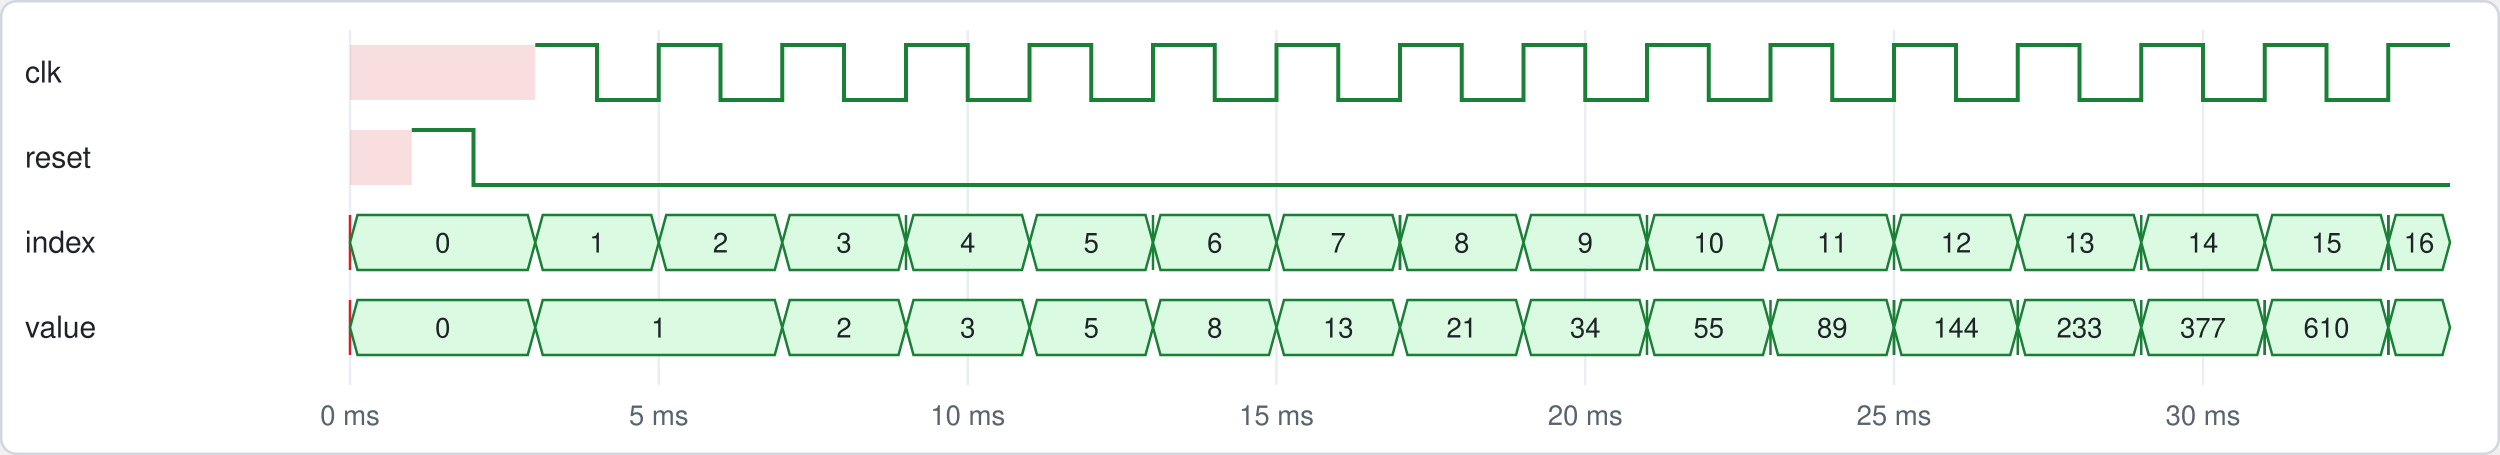
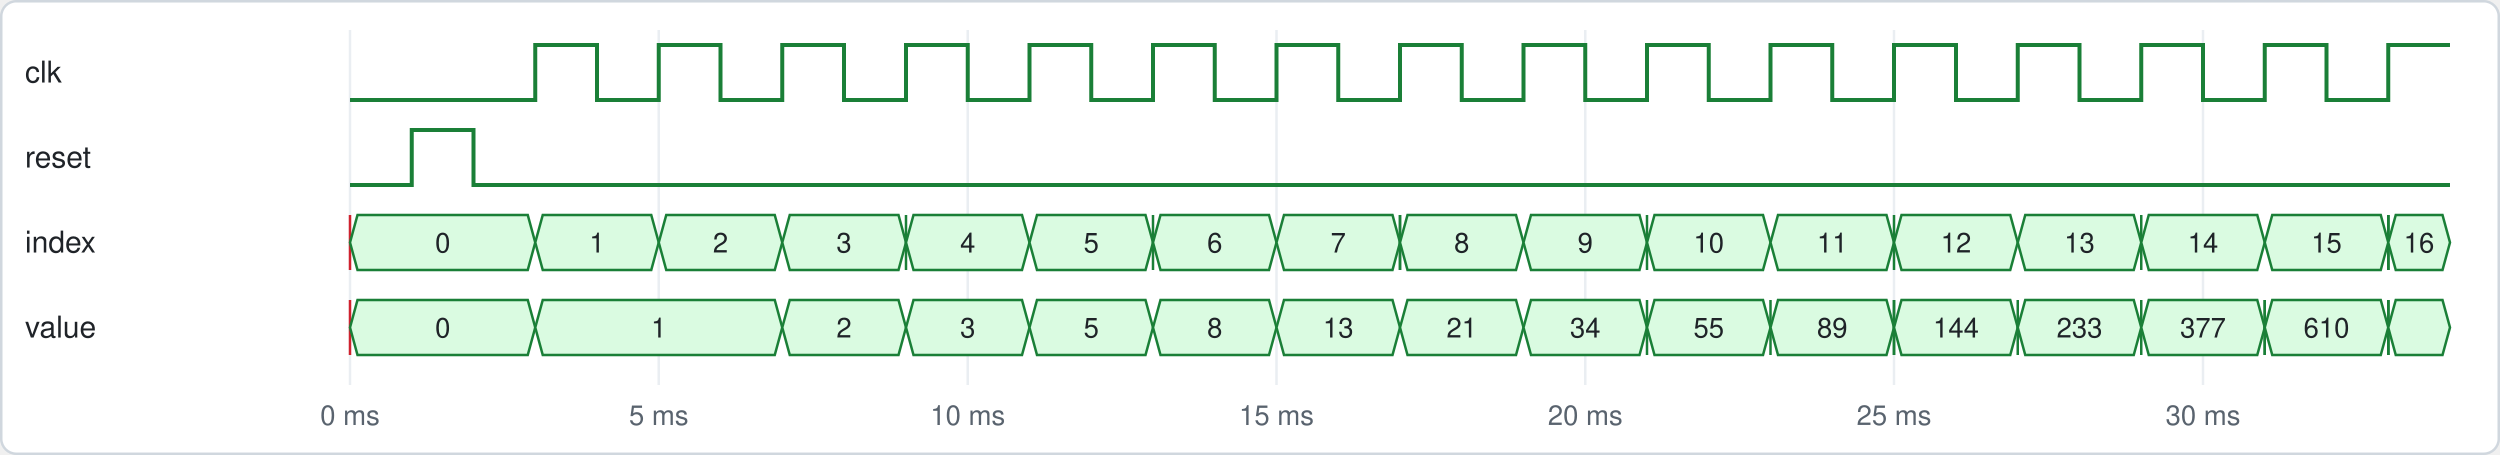
<svg xmlns="http://www.w3.org/2000/svg" width="1000" height="182" viewBox="0 0 1000 182" font-family="Helvetica, Arial, sans-serif" font-size="12">
  <rect x="0.5" y="0.5" width="999" height="181" rx="6" fill="#ffffff" stroke="#d0d7de" />
  <line x1="140.0" y1="12" x2="140.0" y2="154" stroke="#eaeef2" />
  <text x="140.0" y="170" text-anchor="middle" fill="#59636e" font-size="11">0 ms</text>
  <line x1="263.5" y1="12" x2="263.5" y2="154" stroke="#eaeef2" />
  <text x="263.5" y="170" text-anchor="middle" fill="#59636e" font-size="11">5 ms</text>
  <line x1="387.1" y1="12" x2="387.1" y2="154" stroke="#eaeef2" />
  <text x="387.1" y="170" text-anchor="middle" fill="#59636e" font-size="11">10 ms</text>
  <line x1="510.6" y1="12" x2="510.6" y2="154" stroke="#eaeef2" />
  <text x="510.6" y="170" text-anchor="middle" fill="#59636e" font-size="11">15 ms</text>
  <line x1="634.1" y1="12" x2="634.1" y2="154" stroke="#eaeef2" />
  <text x="634.1" y="170" text-anchor="middle" fill="#59636e" font-size="11">20 ms</text>
  <line x1="757.6" y1="12" x2="757.6" y2="154" stroke="#eaeef2" />
  <text x="757.6" y="170" text-anchor="middle" fill="#59636e" font-size="11">25 ms</text>
  <line x1="881.2" y1="12" x2="881.2" y2="154" stroke="#eaeef2" />
  <text x="881.2" y="170" text-anchor="middle" fill="#59636e" font-size="11">30 ms</text>
  <text x="10" y="33.0" fill="#1f2328">clk</text>
-   <rect x="140.0" y="18.0" width="74.1" height="22" fill="#cf222e" fill-opacity="0.15" />
-   <polyline points="214.1,18.0 238.8,18.0 238.8,40.0 263.5,40.0 263.5,18.0 288.2,18.0 288.2,40.0 312.9,40.0 312.9,18.0 337.6,18.0 337.6,40.0 362.4,40.0 362.4,18.0 387.1,18.0 387.1,40.0 411.8,40.0 411.8,18.0 436.5,18.0 436.5,40.0 461.2,40.0 461.2,18.0 485.9,18.0 485.9,40.0 510.6,40.0 510.6,18.0 535.3,18.0 535.3,40.0 560.0,40.0 560.0,18.0 584.7,18.0 584.7,40.0 609.4,40.0 609.4,18.0 634.1,18.0 634.1,40.0 658.8,40.0 658.8,18.0 683.5,18.0 683.5,40.0 708.2,40.0 708.2,18.0 732.9,18.0 732.9,40.0 757.6,40.0 757.6,18.0 782.4,18.0 782.4,40.0 807.1,40.0 807.1,18.0 831.8,18.0 831.8,40.0 856.5,40.0 856.5,18.0 881.2,18.0 881.2,40.0 905.9,40.0 905.9,18.0 930.6,18.0 930.6,40.0 955.3,40.0 955.3,18.0 980.0,18.0" fill="none" stroke="#1a7f37" stroke-width="1.6" />
+   <polyline points="140.0,40.0 214.1,40.0 214.1,18.0 238.8,18.0 238.8,40.0 263.5,40.0 263.5,18.0 288.2,18.0 288.2,40.0 312.9,40.0 312.9,18.0 337.6,18.0 337.6,40.0 362.4,40.0 362.4,18.0 387.1,18.0 387.1,40.0 411.8,40.0 411.8,18.0 436.5,18.0 436.5,40.0 461.2,40.0 461.2,18.0 485.9,18.0 485.9,40.0 510.6,40.0 510.6,18.0 535.3,18.0 535.3,40.0 560.0,40.0 560.0,18.0 584.7,18.0 584.7,40.0 609.4,40.0 609.4,18.0 634.1,18.0 634.1,40.0 658.8,40.0 658.8,18.0 683.5,18.0 683.5,40.0 708.2,40.0 708.2,18.0 732.9,18.0 732.9,40.0 757.6,40.0 757.6,18.0 782.4,18.0 782.4,40.0 807.1,40.0 807.1,18.0 831.8,18.0 831.8,40.0 856.5,40.0 856.5,18.0 881.2,18.0 881.2,40.0 905.9,40.0 905.9,18.0 930.6,18.0 930.6,40.0 955.3,40.0 955.3,18.0 980.0,18.0" fill="none" stroke="#1a7f37" stroke-width="1.6" />
  <text x="10" y="67.0" fill="#1f2328">reset</text>
-   <rect x="140.0" y="52.0" width="24.7" height="22" fill="#cf222e" fill-opacity="0.15" />
-   <polyline points="164.7,52.0 189.4,52.0 189.4,74.0 980.0,74.0" fill="none" stroke="#1a7f37" stroke-width="1.6" />
+   <polyline points="140.0,74.0 164.7,74.0 164.7,52.0 189.4,52.0 189.4,74.0 980.0,74.0" fill="none" stroke="#1a7f37" stroke-width="1.6" />
  <text x="10" y="101.0" fill="#1f2328">index</text>
  <polygon points="140.0,97.0 140.0,86.0 140.0,86.0 140.0,97.0 140.0,108.0 140.0,108.0" fill="#ffebe9" stroke="#cf222e" stroke-width="1" />
  <polygon points="140.0,97.0 143.0,86.0 211.1,86.0 214.1,97.0 211.1,108.0 143.0,108.0" fill="#dafbe1" stroke="#1a7f37" stroke-width="1" />
  <text x="177.1" y="101.0" text-anchor="middle" fill="#1f2328" font-size="11">0</text>
  <polygon points="214.1,97.0 217.1,86.0 260.5,86.0 263.5,97.0 260.5,108.0 217.1,108.0" fill="#dafbe1" stroke="#1a7f37" stroke-width="1" />
  <text x="238.8" y="101.0" text-anchor="middle" fill="#1f2328" font-size="11">1</text>
  <polygon points="263.5,97.0 266.5,86.0 309.9,86.0 312.9,97.0 309.9,108.0 266.5,108.0" fill="#dafbe1" stroke="#1a7f37" stroke-width="1" />
  <text x="288.2" y="101.0" text-anchor="middle" fill="#1f2328" font-size="11">2</text>
  <polygon points="312.9,97.0 315.9,86.0 359.4,86.0 362.4,97.0 359.4,108.0 315.9,108.0" fill="#dafbe1" stroke="#1a7f37" stroke-width="1" />
  <text x="337.6" y="101.0" text-anchor="middle" fill="#1f2328" font-size="11">3</text>
  <polygon points="362.4,97.0 362.4,86.0 362.4,86.0 362.4,97.0 362.4,108.0 362.4,108.0" fill="#dafbe1" stroke="#1a7f37" stroke-width="1" />
  <polygon points="362.4,97.0 365.4,86.0 408.8,86.0 411.8,97.0 408.8,108.0 365.4,108.0" fill="#dafbe1" stroke="#1a7f37" stroke-width="1" />
  <text x="387.1" y="101.0" text-anchor="middle" fill="#1f2328" font-size="11">4</text>
  <polygon points="411.8,97.0 414.8,86.0 458.2,86.0 461.2,97.0 458.2,108.0 414.8,108.0" fill="#dafbe1" stroke="#1a7f37" stroke-width="1" />
  <text x="436.5" y="101.0" text-anchor="middle" fill="#1f2328" font-size="11">5</text>
  <polygon points="461.2,97.0 461.2,86.0 461.2,86.0 461.2,97.0 461.2,108.0 461.2,108.0" fill="#dafbe1" stroke="#1a7f37" stroke-width="1" />
  <polygon points="461.2,97.0 464.2,86.0 507.6,86.0 510.6,97.0 507.6,108.0 464.2,108.0" fill="#dafbe1" stroke="#1a7f37" stroke-width="1" />
  <text x="485.9" y="101.0" text-anchor="middle" fill="#1f2328" font-size="11">6</text>
  <polygon points="510.6,97.0 513.6,86.0 557.0,86.0 560.0,97.0 557.0,108.0 513.6,108.0" fill="#dafbe1" stroke="#1a7f37" stroke-width="1" />
  <text x="535.3" y="101.0" text-anchor="middle" fill="#1f2328" font-size="11">7</text>
  <polygon points="560.0,97.0 560.0,86.0 560.0,86.0 560.0,97.0 560.0,108.0 560.0,108.0" fill="#dafbe1" stroke="#1a7f37" stroke-width="1" />
  <polygon points="560.0,97.0 560.0,86.0 560.0,86.0 560.0,97.0 560.0,108.0 560.0,108.0" fill="#dafbe1" stroke="#1a7f37" stroke-width="1" />
  <polygon points="560.0,97.0 563.0,86.0 606.4,86.0 609.4,97.0 606.4,108.0 563.0,108.0" fill="#dafbe1" stroke="#1a7f37" stroke-width="1" />
  <text x="584.7" y="101.0" text-anchor="middle" fill="#1f2328" font-size="11">8</text>
  <polygon points="609.4,97.0 612.4,86.0 655.8,86.0 658.8,97.0 655.8,108.0 612.4,108.0" fill="#dafbe1" stroke="#1a7f37" stroke-width="1" />
  <text x="634.1" y="101.0" text-anchor="middle" fill="#1f2328" font-size="11">9</text>
  <polygon points="658.8,97.0 658.8,86.0 658.8,86.0 658.8,97.0 658.8,108.0 658.8,108.0" fill="#dafbe1" stroke="#1a7f37" stroke-width="1" />
  <polygon points="658.8,97.0 661.8,86.0 705.2,86.0 708.2,97.0 705.2,108.0 661.8,108.0" fill="#dafbe1" stroke="#1a7f37" stroke-width="1" />
  <text x="683.5" y="101.0" text-anchor="middle" fill="#1f2328" font-size="11">10</text>
  <polygon points="708.2,97.0 711.2,86.0 754.6,86.0 757.6,97.0 754.6,108.0 711.2,108.0" fill="#dafbe1" stroke="#1a7f37" stroke-width="1" />
  <text x="732.9" y="101.0" text-anchor="middle" fill="#1f2328" font-size="11">11</text>
  <polygon points="757.6,97.0 757.6,86.0 757.6,86.0 757.6,97.0 757.6,108.0 757.6,108.0" fill="#dafbe1" stroke="#1a7f37" stroke-width="1" />
  <polygon points="757.6,97.0 760.6,86.0 804.1,86.0 807.1,97.0 804.1,108.0 760.6,108.0" fill="#dafbe1" stroke="#1a7f37" stroke-width="1" />
  <text x="782.4" y="101.0" text-anchor="middle" fill="#1f2328" font-size="11">12</text>
  <polygon points="807.1,97.0 810.1,86.0 853.5,86.0 856.5,97.0 853.5,108.0 810.1,108.0" fill="#dafbe1" stroke="#1a7f37" stroke-width="1" />
  <text x="831.8" y="101.0" text-anchor="middle" fill="#1f2328" font-size="11">13</text>
  <polygon points="856.5,97.0 856.5,86.0 856.5,86.0 856.5,97.0 856.5,108.0 856.5,108.0" fill="#dafbe1" stroke="#1a7f37" stroke-width="1" />
  <polygon points="856.5,97.0 859.5,86.0 902.9,86.0 905.9,97.0 902.9,108.0 859.5,108.0" fill="#dafbe1" stroke="#1a7f37" stroke-width="1" />
  <text x="881.2" y="101.0" text-anchor="middle" fill="#1f2328" font-size="11">14</text>
  <polygon points="905.9,97.0 908.9,86.0 952.3,86.0 955.3,97.0 952.3,108.0 908.9,108.0" fill="#dafbe1" stroke="#1a7f37" stroke-width="1" />
  <text x="930.6" y="101.0" text-anchor="middle" fill="#1f2328" font-size="11">15</text>
  <polygon points="955.3,97.0 955.3,86.0 955.3,86.0 955.3,97.0 955.3,108.0 955.3,108.0" fill="#dafbe1" stroke="#1a7f37" stroke-width="1" />
  <polygon points="955.3,97.0 955.3,86.0 955.3,86.0 955.3,97.0 955.3,108.0 955.3,108.0" fill="#dafbe1" stroke="#1a7f37" stroke-width="1" />
  <polygon points="955.3,97.0 955.3,86.0 955.3,86.0 955.3,97.0 955.3,108.0 955.3,108.0" fill="#dafbe1" stroke="#1a7f37" stroke-width="1" />
  <polygon points="955.3,97.0 958.3,86.0 977.0,86.0 980.0,97.0 977.0,108.0 958.3,108.0" fill="#dafbe1" stroke="#1a7f37" stroke-width="1" />
  <text x="967.6" y="101.0" text-anchor="middle" fill="#1f2328" font-size="11">16</text>
  <text x="10" y="135.0" fill="#1f2328">value</text>
  <polygon points="140.0,131.0 140.0,120.0 140.0,120.0 140.0,131.0 140.0,142.0 140.0,142.0" fill="#ffebe9" stroke="#cf222e" stroke-width="1" />
  <polygon points="140.0,131.0 143.0,120.0 211.1,120.0 214.1,131.0 211.1,142.0 143.0,142.0" fill="#dafbe1" stroke="#1a7f37" stroke-width="1" />
  <text x="177.1" y="135.0" text-anchor="middle" fill="#1f2328" font-size="11">0</text>
  <polygon points="214.1,131.0 217.1,120.0 309.9,120.0 312.9,131.0 309.9,142.0 217.1,142.0" fill="#dafbe1" stroke="#1a7f37" stroke-width="1" />
  <text x="263.5" y="135.0" text-anchor="middle" fill="#1f2328" font-size="11">1</text>
  <polygon points="312.9,131.0 315.9,120.0 359.4,120.0 362.4,131.0 359.4,142.0 315.9,142.0" fill="#dafbe1" stroke="#1a7f37" stroke-width="1" />
  <text x="337.6" y="135.0" text-anchor="middle" fill="#1f2328" font-size="11">2</text>
  <polygon points="362.4,131.0 365.4,120.0 408.8,120.0 411.8,131.0 408.8,142.0 365.4,142.0" fill="#dafbe1" stroke="#1a7f37" stroke-width="1" />
  <text x="387.1" y="135.0" text-anchor="middle" fill="#1f2328" font-size="11">3</text>
  <polygon points="411.8,131.0 414.8,120.0 458.2,120.0 461.2,131.0 458.2,142.0 414.8,142.0" fill="#dafbe1" stroke="#1a7f37" stroke-width="1" />
  <text x="436.5" y="135.0" text-anchor="middle" fill="#1f2328" font-size="11">5</text>
  <polygon points="461.2,131.0 464.2,120.0 507.6,120.0 510.6,131.0 507.6,142.0 464.2,142.0" fill="#dafbe1" stroke="#1a7f37" stroke-width="1" />
  <text x="485.9" y="135.0" text-anchor="middle" fill="#1f2328" font-size="11">8</text>
  <polygon points="510.6,131.0 513.6,120.0 557.0,120.0 560.0,131.0 557.0,142.0 513.6,142.0" fill="#dafbe1" stroke="#1a7f37" stroke-width="1" />
  <text x="535.3" y="135.0" text-anchor="middle" fill="#1f2328" font-size="11">13</text>
  <polygon points="560.0,131.0 563.0,120.0 606.4,120.0 609.4,131.0 606.4,142.0 563.0,142.0" fill="#dafbe1" stroke="#1a7f37" stroke-width="1" />
  <text x="584.7" y="135.0" text-anchor="middle" fill="#1f2328" font-size="11">21</text>
  <polygon points="609.4,131.0 612.4,120.0 655.8,120.0 658.8,131.0 655.8,142.0 612.4,142.0" fill="#dafbe1" stroke="#1a7f37" stroke-width="1" />
  <text x="634.1" y="135.0" text-anchor="middle" fill="#1f2328" font-size="11">34</text>
  <polygon points="658.8,131.0 658.8,120.0 658.8,120.0 658.8,131.0 658.8,142.0 658.8,142.0" fill="#dafbe1" stroke="#1a7f37" stroke-width="1" />
  <polygon points="658.8,131.0 661.8,120.0 705.2,120.0 708.2,131.0 705.2,142.0 661.8,142.0" fill="#dafbe1" stroke="#1a7f37" stroke-width="1" />
  <text x="683.5" y="135.0" text-anchor="middle" fill="#1f2328" font-size="11">55</text>
  <polygon points="708.2,131.0 708.2,120.0 708.2,120.0 708.2,131.0 708.2,142.0 708.2,142.0" fill="#dafbe1" stroke="#1a7f37" stroke-width="1" />
  <polygon points="708.2,131.0 711.2,120.0 754.6,120.0 757.6,131.0 754.6,142.0 711.2,142.0" fill="#dafbe1" stroke="#1a7f37" stroke-width="1" />
  <text x="732.9" y="135.0" text-anchor="middle" fill="#1f2328" font-size="11">89</text>
  <polygon points="757.6,131.0 757.6,120.0 757.6,120.0 757.6,131.0 757.6,142.0 757.6,142.0" fill="#dafbe1" stroke="#1a7f37" stroke-width="1" />
  <polygon points="757.6,131.0 757.6,120.0 757.6,120.0 757.6,131.0 757.6,142.0 757.6,142.0" fill="#dafbe1" stroke="#1a7f37" stroke-width="1" />
  <polygon points="757.6,131.0 760.6,120.0 804.1,120.0 807.1,131.0 804.1,142.0 760.6,142.0" fill="#dafbe1" stroke="#1a7f37" stroke-width="1" />
  <text x="782.4" y="135.0" text-anchor="middle" fill="#1f2328" font-size="11">144</text>
  <polygon points="807.1,131.0 807.1,120.0 807.1,120.0 807.1,131.0 807.1,142.0 807.1,142.0" fill="#dafbe1" stroke="#1a7f37" stroke-width="1" />
  <polygon points="807.1,131.0 810.1,120.0 853.5,120.0 856.5,131.0 853.5,142.0 810.1,142.0" fill="#dafbe1" stroke="#1a7f37" stroke-width="1" />
  <text x="831.8" y="135.0" text-anchor="middle" fill="#1f2328" font-size="11">233</text>
  <polygon points="856.5,131.0 856.5,120.0 856.5,120.0 856.5,131.0 856.5,142.0 856.5,142.0" fill="#dafbe1" stroke="#1a7f37" stroke-width="1" />
  <polygon points="856.5,131.0 859.5,120.0 902.9,120.0 905.9,131.0 902.9,142.0 859.5,142.0" fill="#dafbe1" stroke="#1a7f37" stroke-width="1" />
  <text x="881.2" y="135.0" text-anchor="middle" fill="#1f2328" font-size="11">377</text>
  <polygon points="905.9,131.0 905.9,120.0 905.9,120.0 905.9,131.0 905.9,142.0 905.9,142.0" fill="#dafbe1" stroke="#1a7f37" stroke-width="1" />
  <polygon points="905.9,131.0 905.9,120.0 905.9,120.0 905.9,131.0 905.9,142.0 905.9,142.0" fill="#dafbe1" stroke="#1a7f37" stroke-width="1" />
  <polygon points="905.9,131.0 908.9,120.0 952.3,120.0 955.3,131.0 952.3,142.0 908.9,142.0" fill="#dafbe1" stroke="#1a7f37" stroke-width="1" />
  <text x="930.6" y="135.0" text-anchor="middle" fill="#1f2328" font-size="11">610</text>
  <polygon points="955.3,131.0 955.3,120.0 955.3,120.0 955.3,131.0 955.3,142.0 955.3,142.0" fill="#dafbe1" stroke="#1a7f37" stroke-width="1" />
  <polygon points="955.3,131.0 955.3,120.0 955.3,120.0 955.3,131.0 955.3,142.0 955.3,142.0" fill="#dafbe1" stroke="#1a7f37" stroke-width="1" />
  <polygon points="955.3,131.0 955.3,120.0 955.3,120.0 955.3,131.0 955.3,142.0 955.3,142.0" fill="#dafbe1" stroke="#1a7f37" stroke-width="1" />
  <polygon points="955.3,131.0 958.3,120.0 977.0,120.0 980.0,131.0 977.0,142.0 958.3,142.0" fill="#dafbe1" stroke="#1a7f37" stroke-width="1" />
</svg>
